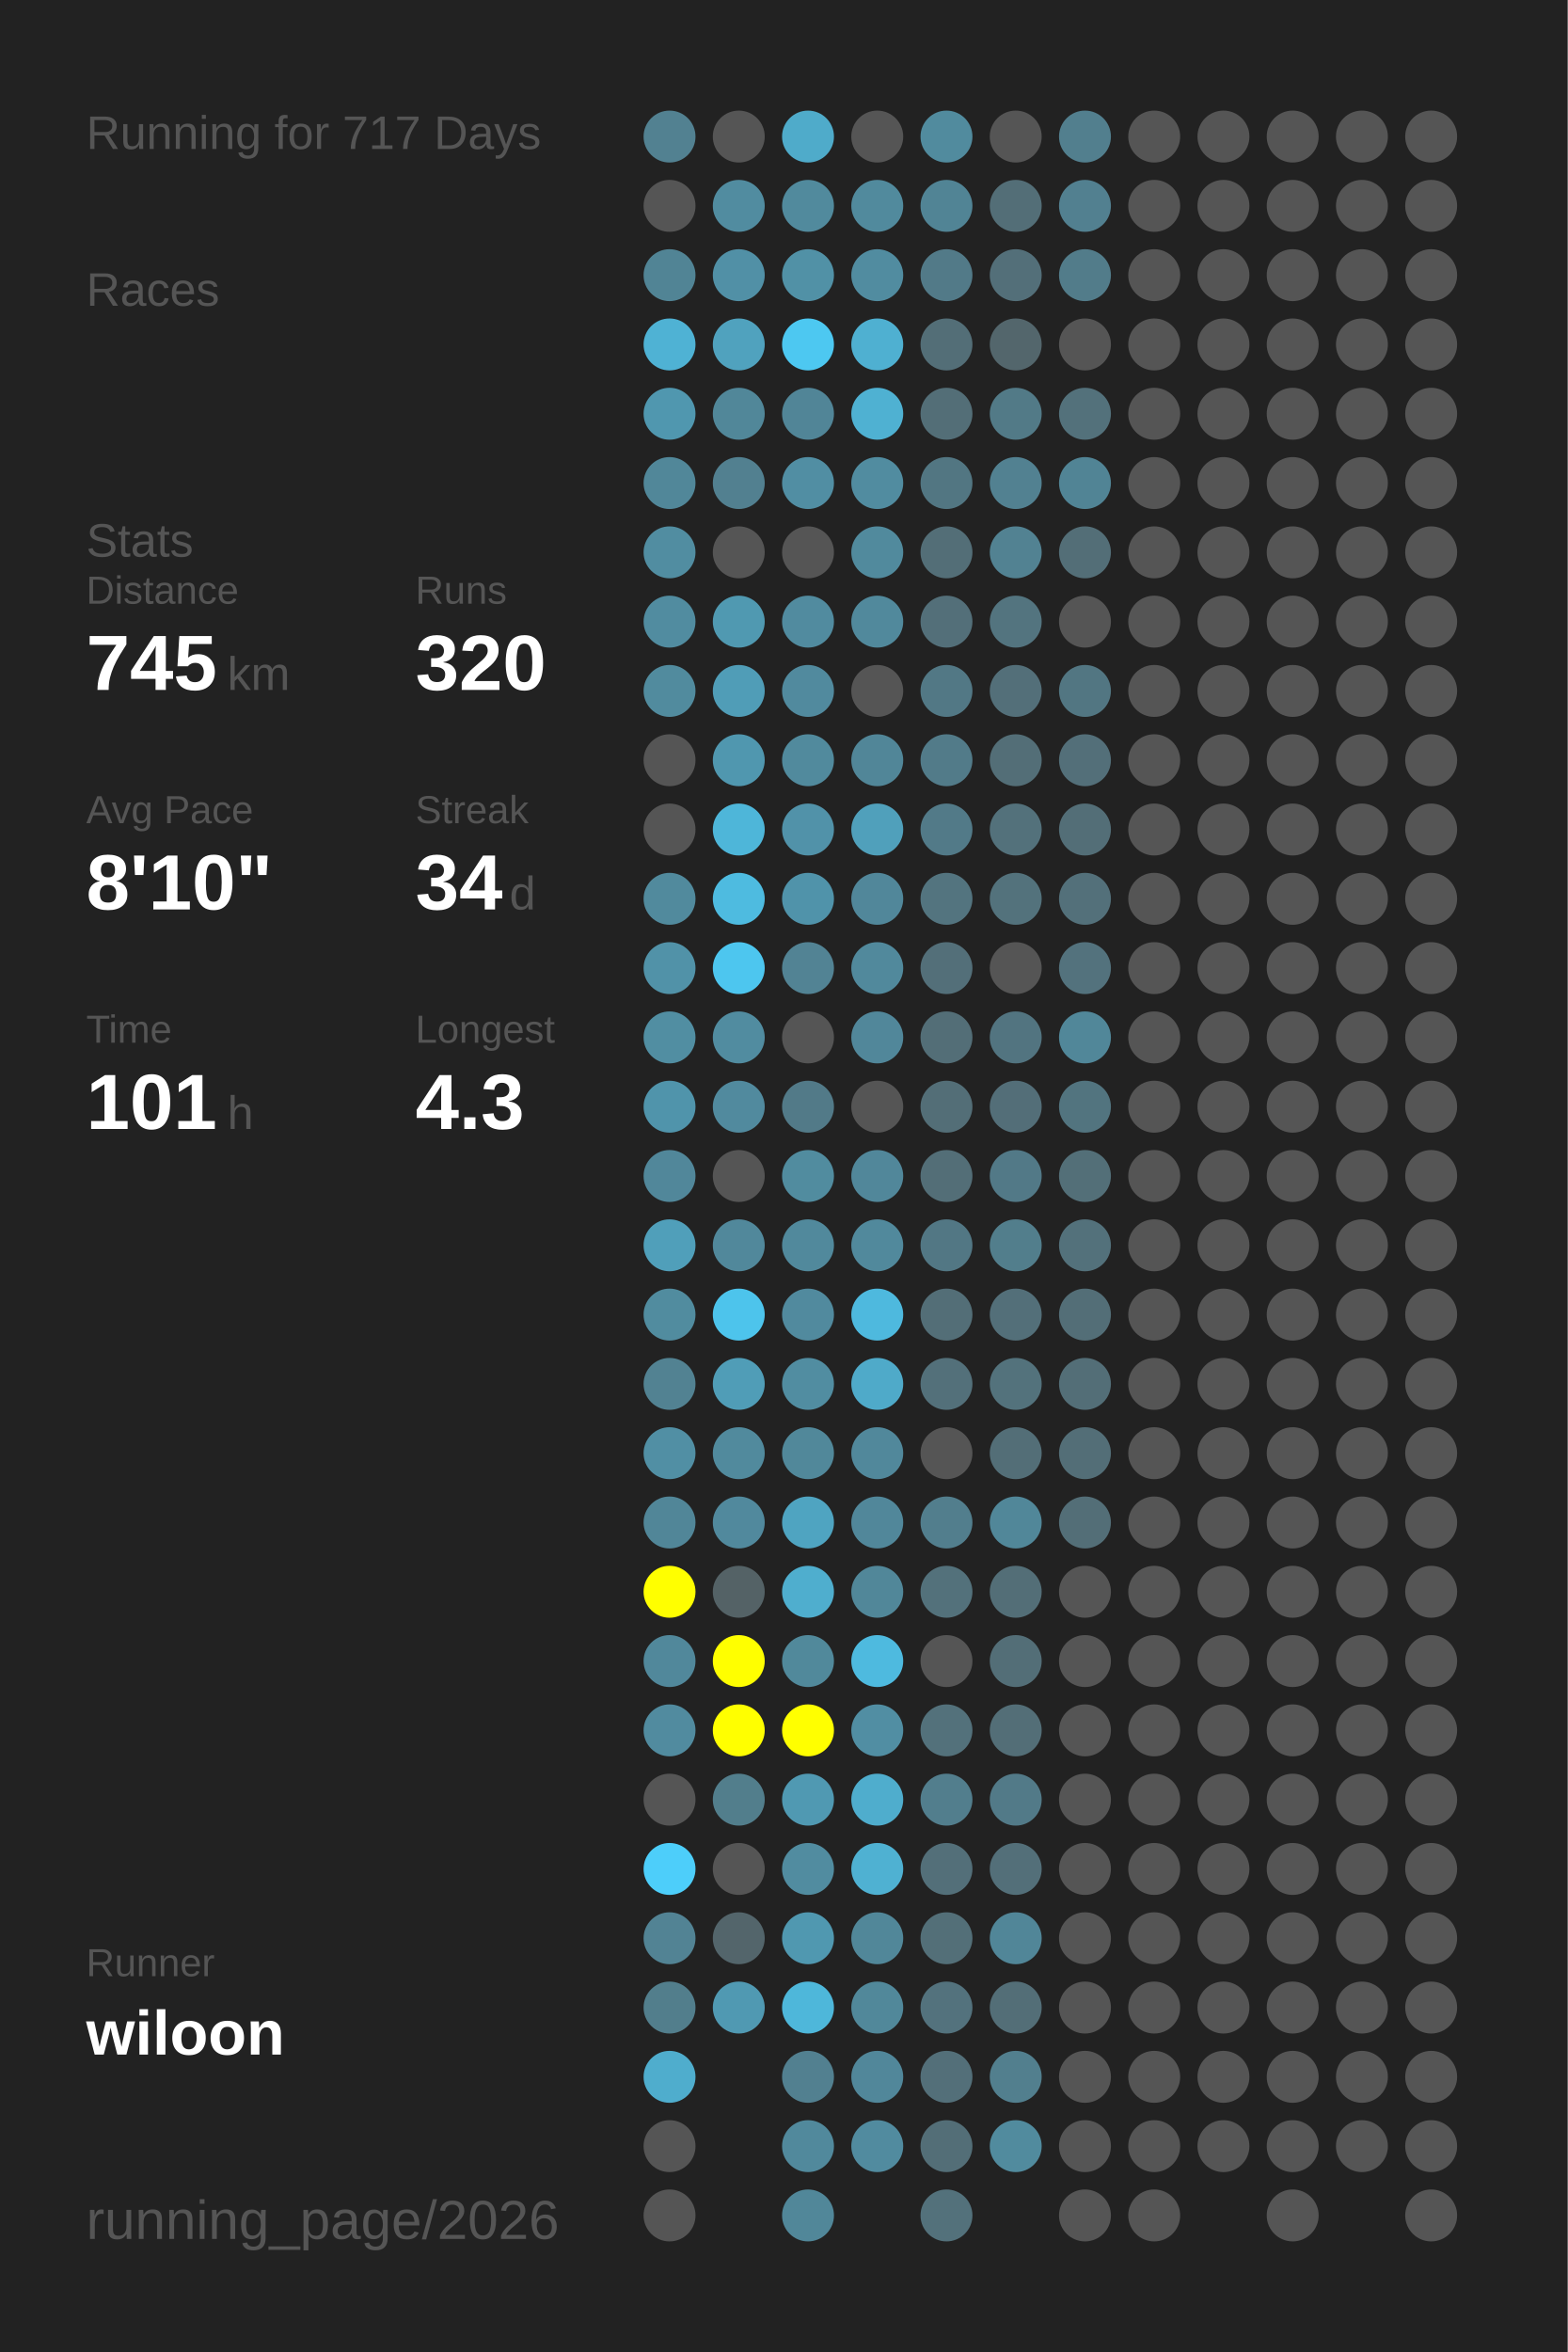
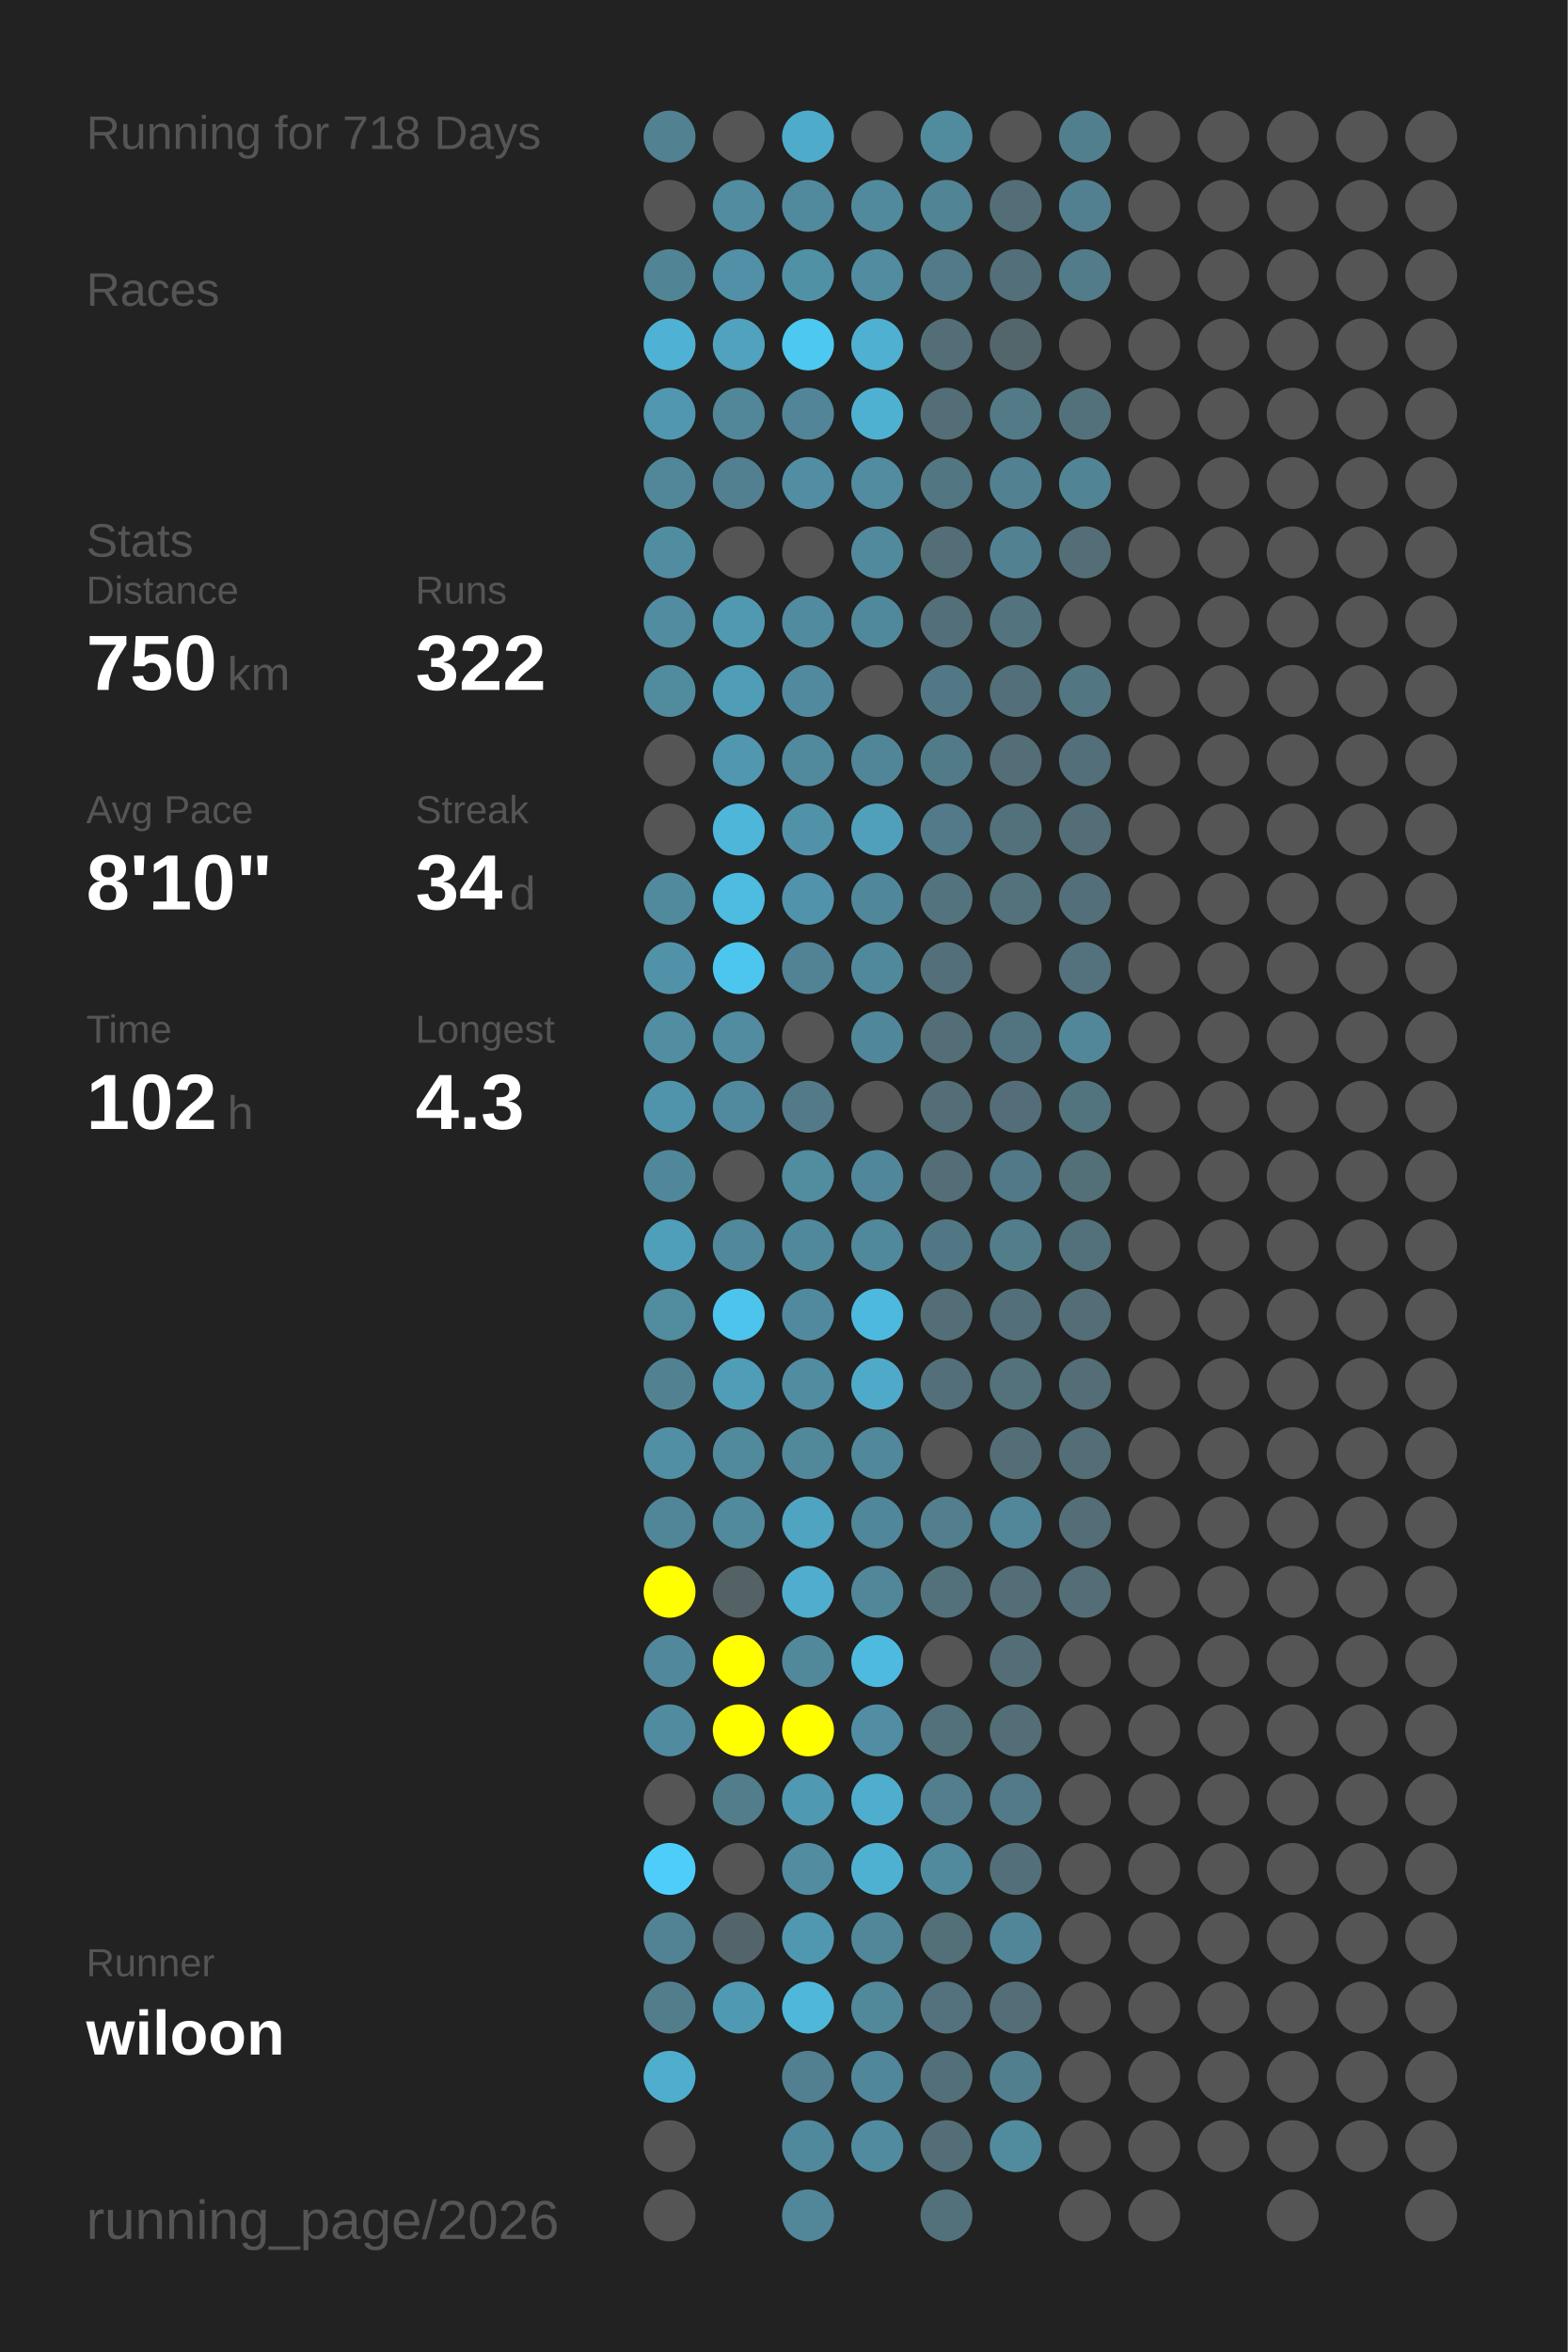
<svg xmlns="http://www.w3.org/2000/svg" baseProfile="full" height="300mm" version="1.1" viewBox="0,0,200,300" width="200mm">
  <defs />
  <rect fill="#222222" height="300" width="200" x="0" y="0" />
-   <text fill="#555555" style="font-size:6px; font-family:Arial;" x="11" y="19">Running for 717 Days</text>
+   <text fill="#555555" style="font-size:6px; font-family:Arial;" x="11" y="19">Running for 718 Days</text>
  <text fill="#555555" style="font-size:6px; font-family:Arial;" x="11" y="39">Races</text>
  <text fill="#555555" style="font-size:6px; font-family:Arial;" x="11" y="71">Stats</text>
  <text fill="#555555" style="font-size:5px; font-family:Arial;" x="11" y="77">Distance</text>
-   <text fill="#FFFFFF" style="font-size:10px; font-family:Arial; font-weight:bold;" x="11" y="88">745</text>
+   <text fill="#FFFFFF" style="font-size:10px; font-family:Arial; font-weight:bold;" x="11" y="88">750</text>
  <text fill="#555555" style="font-size:6px; font-family:Arial;" x="29" y="88">km</text>
  <text fill="#555555" style="font-size:5px; font-family:Arial;" x="53" y="77">Runs</text>
-   <text fill="#FFFFFF" style="font-size:10px; font-family:Arial; font-weight:bold;" x="53" y="88">320</text>
+   <text fill="#FFFFFF" style="font-size:10px; font-family:Arial; font-weight:bold;" x="53" y="88">322</text>
  <text fill="#555555" style="font-size:5px; font-family:Arial;" x="11" y="105">Avg Pace</text>
  <text fill="#FFFFFF" style="font-size:10px; font-family:Arial; font-weight:bold;" x="11" y="116">8'10"</text>
  <text fill="#555555" style="font-size:5px; font-family:Arial;" x="53" y="105">Streak</text>
  <text fill="#FFFFFF" style="font-size:10px; font-family:Arial; font-weight:bold;" x="53" y="116">34</text>
  <text fill="#555555" style="font-size:6px; font-family:Arial;" x="65" y="116">d</text>
  <text fill="#555555" style="font-size:5px; font-family:Arial;" x="11" y="133">Time</text>
-   <text fill="#FFFFFF" style="font-size:10px; font-family:Arial; font-weight:bold;" x="11" y="144">101</text>
+   <text fill="#FFFFFF" style="font-size:10px; font-family:Arial; font-weight:bold;" x="11" y="144">102</text>
  <text fill="#555555" style="font-size:6px; font-family:Arial;" x="29" y="144">h</text>
  <text fill="#555555" style="font-size:5px; font-family:Arial;" x="53" y="133">Longest</text>
  <text fill="#FFFFFF" style="font-size:10px; font-family:Arial; font-weight:bold;" x="53" y="144">4.3</text>
  <text fill="#555555" style="font-size:5px; font-family:Arial;" x="11" y="252.065">Runner</text>
  <text fill="#FFFFFF" style="font-size:8px; font-family:Arial; font-weight:bold;" x="11" y="262.065">wiloon</text>
  <text fill="#555555" style="font-size:7px; font-family:Arial;" x="11" y="285.581">running_page/2026</text>
  <circle cx="85.417" cy="17.419" fill="#528191" r="3.312" />
  <circle cx="85.417" cy="26.258" fill="#555555" r="3.312" />
  <circle cx="85.417" cy="35.097" fill="#518495" r="3.312" />
  <circle cx="85.417" cy="43.935" fill="#4fb2d4" r="3.312" />
  <circle cx="85.417" cy="52.774" fill="#5097af" r="3.312" />
  <circle cx="85.417" cy="61.613" fill="#518799" r="3.312" />
  <circle cx="85.417" cy="70.452" fill="#518da1" r="3.312" />
  <circle cx="85.417" cy="79.29" fill="#518ca0" r="3.312" />
  <circle cx="85.417" cy="88.129" fill="#518b9e" r="3.312" />
  <circle cx="85.417" cy="96.968" fill="#555555" r="3.312" />
  <circle cx="85.417" cy="105.806" fill="#555555" r="3.312" />
  <circle cx="85.417" cy="114.645" fill="#518a9d" r="3.312" />
  <circle cx="85.417" cy="123.484" fill="#5192a8" r="3.312" />
  <circle cx="85.417" cy="132.323" fill="#518ea2" r="3.312" />
  <circle cx="85.417" cy="141.161" fill="#5094ab" r="3.312" />
  <circle cx="85.417" cy="150" fill="#51879a" r="3.312" />
  <circle cx="85.417" cy="158.839" fill="#509fba" r="3.312" />
  <circle cx="85.417" cy="167.677" fill="#518c9f" r="3.312" />
  <circle cx="85.417" cy="176.516" fill="#528292" r="3.312" />
  <circle cx="85.417" cy="185.355" fill="#518fa4" r="3.312" />
  <circle cx="85.417" cy="194.194" fill="#518698" r="3.312" />
  <circle cx="85.417" cy="203.032" fill="#FFFF00" r="3.312" />
  <circle cx="85.417" cy="211.871" fill="#51889b" r="3.312" />
  <circle cx="85.417" cy="220.71" fill="#518b9f" r="3.312" />
  <circle cx="85.417" cy="229.548" fill="#555555" r="3.312" />
  <circle cx="85.417" cy="238.387" fill="#4dcefa" r="3.312" />
  <circle cx="85.417" cy="247.226" fill="#528394" r="3.312" />
  <circle cx="85.417" cy="256.065" fill="#527e8c" r="3.312" />
  <circle cx="85.417" cy="264.903" fill="#4fadcd" r="3.312" />
  <circle cx="85.417" cy="273.742" fill="#555555" r="3.312" />
  <circle cx="85.417" cy="282.581" fill="#555555" r="3.312" />
  <circle cx="94.25" cy="17.419" fill="#555555" r="3.312" />
  <circle cx="94.25" cy="26.258" fill="#518ca0" r="3.312" />
  <circle cx="94.25" cy="35.097" fill="#5190a6" r="3.312" />
  <circle cx="94.25" cy="43.935" fill="#50a2be" r="3.312" />
  <circle cx="94.25" cy="52.774" fill="#518799" r="3.312" />
  <circle cx="94.25" cy="61.613" fill="#528090" r="3.312" />
  <circle cx="94.25" cy="70.452" fill="#555555" r="3.312" />
  <circle cx="94.25" cy="79.29" fill="#5099b1" r="3.312" />
  <circle cx="94.25" cy="88.129" fill="#509db7" r="3.312" />
  <circle cx="94.25" cy="96.968" fill="#5097af" r="3.312" />
  <circle cx="94.25" cy="105.806" fill="#4eb6d9" r="3.312" />
  <circle cx="94.25" cy="114.645" fill="#4ebbe0" r="3.312" />
  <circle cx="94.25" cy="123.484" fill="#4dc6ef" r="3.312" />
  <circle cx="94.25" cy="132.323" fill="#518ca0" r="3.312" />
  <circle cx="94.25" cy="141.161" fill="#518a9e" r="3.312" />
  <circle cx="94.25" cy="150" fill="#555555" r="3.312" />
  <circle cx="94.25" cy="158.839" fill="#51889b" r="3.312" />
  <circle cx="94.25" cy="167.677" fill="#4dc4ec" r="3.312" />
  <circle cx="94.25" cy="176.516" fill="#509db7" r="3.312" />
  <circle cx="94.25" cy="185.355" fill="#518a9d" r="3.312" />
  <circle cx="94.25" cy="194.194" fill="#51899d" r="3.312" />
  <circle cx="94.25" cy="203.032" fill="#546266" r="3.312" />
  <circle cx="94.25" cy="211.871" fill="#FFFF00" r="3.312" />
  <circle cx="94.25" cy="220.71" fill="#FFFF00" r="3.312" />
  <circle cx="94.25" cy="229.548" fill="#527e8c" r="3.312" />
  <circle cx="94.25" cy="238.387" fill="#555555" r="3.312" />
  <circle cx="94.25" cy="247.226" fill="#53656b" r="3.312" />
  <circle cx="94.25" cy="256.065" fill="#5099b2" r="3.312" />
  <circle cx="103.083" cy="17.419" fill="#4fabca" r="3.312" />
  <circle cx="103.083" cy="26.258" fill="#518a9d" r="3.312" />
  <circle cx="103.083" cy="35.097" fill="#5191a6" r="3.312" />
  <circle cx="103.083" cy="43.935" fill="#4dc8f1" r="3.312" />
  <circle cx="103.083" cy="52.774" fill="#518597" r="3.312" />
  <circle cx="103.083" cy="61.613" fill="#518ea3" r="3.312" />
  <circle cx="103.083" cy="70.452" fill="#555555" r="3.312" />
  <circle cx="103.083" cy="79.29" fill="#518b9f" r="3.312" />
  <circle cx="103.083" cy="88.129" fill="#518a9e" r="3.312" />
  <circle cx="103.083" cy="96.968" fill="#518a9d" r="3.312" />
  <circle cx="103.083" cy="105.806" fill="#5192a9" r="3.312" />
  <circle cx="103.083" cy="114.645" fill="#5093aa" r="3.312" />
  <circle cx="103.083" cy="123.484" fill="#528394" r="3.312" />
  <circle cx="103.083" cy="132.323" fill="#555555" r="3.312" />
  <circle cx="103.083" cy="141.161" fill="#527a88" r="3.312" />
  <circle cx="103.083" cy="150" fill="#518c9f" r="3.312" />
  <circle cx="103.083" cy="158.839" fill="#51899c" r="3.312" />
  <circle cx="103.083" cy="167.677" fill="#518a9e" r="3.312" />
  <circle cx="103.083" cy="176.516" fill="#518da1" r="3.312" />
  <circle cx="103.083" cy="185.355" fill="#51889a" r="3.312" />
  <circle cx="103.083" cy="194.194" fill="#4fa4c1" r="3.312" />
  <circle cx="103.083" cy="203.032" fill="#4faece" r="3.312" />
  <circle cx="103.083" cy="211.871" fill="#51899b" r="3.312" />
  <circle cx="103.083" cy="220.71" fill="#FFFF00" r="3.312" />
  <circle cx="103.083" cy="229.548" fill="#5099b2" r="3.312" />
  <circle cx="103.083" cy="238.387" fill="#518ca0" r="3.312" />
  <circle cx="103.083" cy="247.226" fill="#5098b0" r="3.312" />
  <circle cx="103.083" cy="256.065" fill="#4eb7da" r="3.312" />
  <circle cx="103.083" cy="264.903" fill="#528090" r="3.312" />
  <circle cx="103.083" cy="273.742" fill="#51899c" r="3.312" />
  <circle cx="103.083" cy="282.581" fill="#518799" r="3.312" />
  <circle cx="111.917" cy="17.419" fill="#555555" r="3.312" />
  <circle cx="111.917" cy="26.258" fill="#518a9d" r="3.312" />
  <circle cx="111.917" cy="35.097" fill="#518ca0" r="3.312" />
  <circle cx="111.917" cy="43.935" fill="#4fb0d1" r="3.312" />
  <circle cx="111.917" cy="52.774" fill="#4fb1d2" r="3.312" />
  <circle cx="111.917" cy="61.613" fill="#518ca0" r="3.312" />
  <circle cx="111.917" cy="70.452" fill="#518a9d" r="3.312" />
  <circle cx="111.917" cy="79.29" fill="#51899c" r="3.312" />
  <circle cx="111.917" cy="88.129" fill="#555555" r="3.312" />
  <circle cx="111.917" cy="96.968" fill="#518698" r="3.312" />
  <circle cx="111.917" cy="105.806" fill="#50a0bb" r="3.312" />
  <circle cx="111.917" cy="114.645" fill="#51879a" r="3.312" />
  <circle cx="111.917" cy="123.484" fill="#51899c" r="3.312" />
  <circle cx="111.917" cy="132.323" fill="#51879a" r="3.312" />
  <circle cx="111.917" cy="141.161" fill="#555555" r="3.312" />
  <circle cx="111.917" cy="150" fill="#51879a" r="3.312" />
  <circle cx="111.917" cy="158.839" fill="#51899c" r="3.312" />
  <circle cx="111.917" cy="167.677" fill="#4eb9de" r="3.312" />
  <circle cx="111.917" cy="176.516" fill="#4faac9" r="3.312" />
  <circle cx="111.917" cy="185.355" fill="#51889b" r="3.312" />
  <circle cx="111.917" cy="194.194" fill="#51879a" r="3.312" />
  <circle cx="111.917" cy="203.032" fill="#518799" r="3.312" />
  <circle cx="111.917" cy="211.871" fill="#4ebadf" r="3.312" />
  <circle cx="111.917" cy="220.71" fill="#518ea3" r="3.312" />
  <circle cx="111.917" cy="229.548" fill="#4fadcd" r="3.312" />
  <circle cx="111.917" cy="238.387" fill="#4fb1d2" r="3.312" />
  <circle cx="111.917" cy="247.226" fill="#518799" r="3.312" />
  <circle cx="111.917" cy="256.065" fill="#51889a" r="3.312" />
  <circle cx="111.917" cy="264.903" fill="#51879a" r="3.312" />
  <circle cx="111.917" cy="273.742" fill="#518b9f" r="3.312" />
  <circle cx="120.75" cy="17.419" fill="#518b9e" r="3.312" />
  <circle cx="120.75" cy="26.258" fill="#518495" r="3.312" />
  <circle cx="120.75" cy="35.097" fill="#527a88" r="3.312" />
  <circle cx="120.75" cy="43.935" fill="#536e77" r="3.312" />
  <circle cx="120.75" cy="52.774" fill="#536e77" r="3.312" />
  <circle cx="120.75" cy="61.613" fill="#527682" r="3.312" />
  <circle cx="120.75" cy="70.452" fill="#536e77" r="3.312" />
  <circle cx="120.75" cy="79.29" fill="#536f79" r="3.312" />
  <circle cx="120.75" cy="88.129" fill="#527885" r="3.312" />
  <circle cx="120.75" cy="96.968" fill="#527b89" r="3.312" />
  <circle cx="120.75" cy="105.806" fill="#527a88" r="3.312" />
  <circle cx="120.75" cy="114.645" fill="#53747f" r="3.312" />
  <circle cx="120.75" cy="123.484" fill="#536f79" r="3.312" />
  <circle cx="120.75" cy="132.323" fill="#536e77" r="3.312" />
  <circle cx="120.75" cy="141.161" fill="#536e77" r="3.312" />
  <circle cx="120.75" cy="150" fill="#536e77" r="3.312" />
  <circle cx="120.75" cy="158.839" fill="#527784" r="3.312" />
  <circle cx="120.75" cy="167.677" fill="#536e77" r="3.312" />
  <circle cx="120.75" cy="176.516" fill="#53707a" r="3.312" />
  <circle cx="120.75" cy="185.355" fill="#555555" r="3.312" />
  <circle cx="120.75" cy="194.194" fill="#527e8d" r="3.312" />
  <circle cx="120.75" cy="203.032" fill="#53717b" r="3.312" />
  <circle cx="120.75" cy="211.871" fill="#555555" r="3.312" />
  <circle cx="120.75" cy="220.71" fill="#53717b" r="3.312" />
  <circle cx="120.75" cy="229.548" fill="#527e8d" r="3.312" />
-   <circle cx="120.75" cy="238.387" fill="#536f79" r="3.312" />
+   <circle cx="120.75" cy="238.387" fill="#518a9d" r="3.312" />
  <circle cx="120.75" cy="247.226" fill="#536f78" r="3.312" />
  <circle cx="120.75" cy="256.065" fill="#53727d" r="3.312" />
  <circle cx="120.75" cy="264.903" fill="#536f79" r="3.312" />
  <circle cx="120.75" cy="273.742" fill="#536e77" r="3.312" />
  <circle cx="120.75" cy="282.581" fill="#53717b" r="3.312" />
  <circle cx="129.583" cy="17.419" fill="#555555" r="3.312" />
  <circle cx="129.583" cy="26.258" fill="#536e77" r="3.312" />
  <circle cx="129.583" cy="35.097" fill="#536f79" r="3.312" />
  <circle cx="129.583" cy="43.935" fill="#53666c" r="3.312" />
  <circle cx="129.583" cy="52.774" fill="#527a87" r="3.312" />
  <circle cx="129.583" cy="61.613" fill="#528191" r="3.312" />
  <circle cx="129.583" cy="70.452" fill="#528292" r="3.312" />
  <circle cx="129.583" cy="79.29" fill="#53747f" r="3.312" />
  <circle cx="129.583" cy="88.129" fill="#536f79" r="3.312" />
  <circle cx="129.583" cy="96.968" fill="#536e77" r="3.312" />
  <circle cx="129.583" cy="105.806" fill="#53717b" r="3.312" />
  <circle cx="129.583" cy="114.645" fill="#53727c" r="3.312" />
  <circle cx="129.583" cy="123.484" fill="#555555" r="3.312" />
  <circle cx="129.583" cy="132.323" fill="#527480" r="3.312" />
  <circle cx="129.583" cy="141.161" fill="#536e78" r="3.312" />
  <circle cx="129.583" cy="150" fill="#527987" r="3.312" />
  <circle cx="129.583" cy="158.839" fill="#527e8c" r="3.312" />
  <circle cx="129.583" cy="167.677" fill="#536f79" r="3.312" />
  <circle cx="129.583" cy="176.516" fill="#53727c" r="3.312" />
  <circle cx="129.583" cy="185.355" fill="#536e77" r="3.312" />
  <circle cx="129.583" cy="194.194" fill="#518799" r="3.312" />
  <circle cx="129.583" cy="203.032" fill="#536e77" r="3.312" />
  <circle cx="129.583" cy="211.871" fill="#536e77" r="3.312" />
  <circle cx="129.583" cy="220.71" fill="#536e77" r="3.312" />
  <circle cx="129.583" cy="229.548" fill="#527a88" r="3.312" />
  <circle cx="129.583" cy="238.387" fill="#536f79" r="3.312" />
  <circle cx="129.583" cy="247.226" fill="#518698" r="3.312" />
  <circle cx="129.583" cy="256.065" fill="#536e77" r="3.312" />
  <circle cx="129.583" cy="264.903" fill="#527f8e" r="3.312" />
  <circle cx="129.583" cy="273.742" fill="#518b9e" r="3.312" />
  <circle cx="138.417" cy="17.419" fill="#527f8e" r="3.312" />
  <circle cx="138.417" cy="26.258" fill="#528090" r="3.312" />
  <circle cx="138.417" cy="35.097" fill="#527c8a" r="3.312" />
  <circle cx="138.417" cy="43.935" fill="#555555" r="3.312" />
  <circle cx="138.417" cy="52.774" fill="#53717b" r="3.312" />
  <circle cx="138.417" cy="61.613" fill="#518495" r="3.312" />
  <circle cx="138.417" cy="70.452" fill="#536e77" r="3.312" />
  <circle cx="138.417" cy="79.29" fill="#555555" r="3.312" />
  <circle cx="138.417" cy="88.129" fill="#527682" r="3.312" />
  <circle cx="138.417" cy="96.968" fill="#536f79" r="3.312" />
  <circle cx="138.417" cy="105.806" fill="#536e77" r="3.312" />
  <circle cx="138.417" cy="114.645" fill="#53707a" r="3.312" />
  <circle cx="138.417" cy="123.484" fill="#53727d" r="3.312" />
  <circle cx="138.417" cy="132.323" fill="#518799" r="3.312" />
  <circle cx="138.417" cy="141.161" fill="#52747f" r="3.312" />
  <circle cx="138.417" cy="150" fill="#536f78" r="3.312" />
  <circle cx="138.417" cy="158.839" fill="#53717b" r="3.312" />
  <circle cx="138.417" cy="167.677" fill="#536e77" r="3.312" />
  <circle cx="138.417" cy="176.516" fill="#536e77" r="3.312" />
  <circle cx="138.417" cy="185.355" fill="#536e77" r="3.312" />
  <circle cx="138.417" cy="194.194" fill="#536e77" r="3.312" />
-   <circle cx="138.417" cy="203.032" fill="#555555" r="3.312" />
+   <circle cx="138.417" cy="203.032" fill="#536e77" r="3.312" />
  <circle cx="138.417" cy="211.871" fill="#555555" r="3.312" />
  <circle cx="138.417" cy="220.71" fill="#555555" r="3.312" />
  <circle cx="138.417" cy="229.548" fill="#555555" r="3.312" />
  <circle cx="138.417" cy="238.387" fill="#555555" r="3.312" />
  <circle cx="138.417" cy="247.226" fill="#555555" r="3.312" />
  <circle cx="138.417" cy="256.065" fill="#555555" r="3.312" />
  <circle cx="138.417" cy="264.903" fill="#555555" r="3.312" />
  <circle cx="138.417" cy="273.742" fill="#555555" r="3.312" />
  <circle cx="138.417" cy="282.581" fill="#555555" r="3.312" />
  <circle cx="147.25" cy="17.419" fill="#555555" r="3.312" />
  <circle cx="147.25" cy="26.258" fill="#555555" r="3.312" />
  <circle cx="147.25" cy="35.097" fill="#555555" r="3.312" />
  <circle cx="147.25" cy="43.935" fill="#555555" r="3.312" />
  <circle cx="147.25" cy="52.774" fill="#555555" r="3.312" />
  <circle cx="147.25" cy="61.613" fill="#555555" r="3.312" />
  <circle cx="147.25" cy="70.452" fill="#555555" r="3.312" />
  <circle cx="147.25" cy="79.29" fill="#555555" r="3.312" />
  <circle cx="147.25" cy="88.129" fill="#555555" r="3.312" />
  <circle cx="147.25" cy="96.968" fill="#555555" r="3.312" />
  <circle cx="147.25" cy="105.806" fill="#555555" r="3.312" />
  <circle cx="147.25" cy="114.645" fill="#555555" r="3.312" />
  <circle cx="147.25" cy="123.484" fill="#555555" r="3.312" />
  <circle cx="147.25" cy="132.323" fill="#555555" r="3.312" />
  <circle cx="147.25" cy="141.161" fill="#555555" r="3.312" />
  <circle cx="147.25" cy="150" fill="#555555" r="3.312" />
  <circle cx="147.25" cy="158.839" fill="#555555" r="3.312" />
  <circle cx="147.25" cy="167.677" fill="#555555" r="3.312" />
  <circle cx="147.25" cy="176.516" fill="#555555" r="3.312" />
  <circle cx="147.25" cy="185.355" fill="#555555" r="3.312" />
  <circle cx="147.25" cy="194.194" fill="#555555" r="3.312" />
  <circle cx="147.25" cy="203.032" fill="#555555" r="3.312" />
  <circle cx="147.25" cy="211.871" fill="#555555" r="3.312" />
  <circle cx="147.25" cy="220.71" fill="#555555" r="3.312" />
  <circle cx="147.25" cy="229.548" fill="#555555" r="3.312" />
  <circle cx="147.25" cy="238.387" fill="#555555" r="3.312" />
  <circle cx="147.25" cy="247.226" fill="#555555" r="3.312" />
  <circle cx="147.25" cy="256.065" fill="#555555" r="3.312" />
  <circle cx="147.25" cy="264.903" fill="#555555" r="3.312" />
  <circle cx="147.25" cy="273.742" fill="#555555" r="3.312" />
  <circle cx="147.25" cy="282.581" fill="#555555" r="3.312" />
  <circle cx="156.083" cy="17.419" fill="#555555" r="3.312" />
  <circle cx="156.083" cy="26.258" fill="#555555" r="3.312" />
  <circle cx="156.083" cy="35.097" fill="#555555" r="3.312" />
  <circle cx="156.083" cy="43.935" fill="#555555" r="3.312" />
  <circle cx="156.083" cy="52.774" fill="#555555" r="3.312" />
  <circle cx="156.083" cy="61.613" fill="#555555" r="3.312" />
  <circle cx="156.083" cy="70.452" fill="#555555" r="3.312" />
  <circle cx="156.083" cy="79.29" fill="#555555" r="3.312" />
  <circle cx="156.083" cy="88.129" fill="#555555" r="3.312" />
  <circle cx="156.083" cy="96.968" fill="#555555" r="3.312" />
  <circle cx="156.083" cy="105.806" fill="#555555" r="3.312" />
  <circle cx="156.083" cy="114.645" fill="#555555" r="3.312" />
  <circle cx="156.083" cy="123.484" fill="#555555" r="3.312" />
  <circle cx="156.083" cy="132.323" fill="#555555" r="3.312" />
  <circle cx="156.083" cy="141.161" fill="#555555" r="3.312" />
  <circle cx="156.083" cy="150" fill="#555555" r="3.312" />
  <circle cx="156.083" cy="158.839" fill="#555555" r="3.312" />
  <circle cx="156.083" cy="167.677" fill="#555555" r="3.312" />
  <circle cx="156.083" cy="176.516" fill="#555555" r="3.312" />
  <circle cx="156.083" cy="185.355" fill="#555555" r="3.312" />
  <circle cx="156.083" cy="194.194" fill="#555555" r="3.312" />
  <circle cx="156.083" cy="203.032" fill="#555555" r="3.312" />
  <circle cx="156.083" cy="211.871" fill="#555555" r="3.312" />
  <circle cx="156.083" cy="220.71" fill="#555555" r="3.312" />
  <circle cx="156.083" cy="229.548" fill="#555555" r="3.312" />
  <circle cx="156.083" cy="238.387" fill="#555555" r="3.312" />
  <circle cx="156.083" cy="247.226" fill="#555555" r="3.312" />
  <circle cx="156.083" cy="256.065" fill="#555555" r="3.312" />
  <circle cx="156.083" cy="264.903" fill="#555555" r="3.312" />
  <circle cx="156.083" cy="273.742" fill="#555555" r="3.312" />
  <circle cx="164.917" cy="17.419" fill="#555555" r="3.312" />
  <circle cx="164.917" cy="26.258" fill="#555555" r="3.312" />
  <circle cx="164.917" cy="35.097" fill="#555555" r="3.312" />
  <circle cx="164.917" cy="43.935" fill="#555555" r="3.312" />
  <circle cx="164.917" cy="52.774" fill="#555555" r="3.312" />
  <circle cx="164.917" cy="61.613" fill="#555555" r="3.312" />
  <circle cx="164.917" cy="70.452" fill="#555555" r="3.312" />
  <circle cx="164.917" cy="79.29" fill="#555555" r="3.312" />
  <circle cx="164.917" cy="88.129" fill="#555555" r="3.312" />
  <circle cx="164.917" cy="96.968" fill="#555555" r="3.312" />
  <circle cx="164.917" cy="105.806" fill="#555555" r="3.312" />
  <circle cx="164.917" cy="114.645" fill="#555555" r="3.312" />
  <circle cx="164.917" cy="123.484" fill="#555555" r="3.312" />
  <circle cx="164.917" cy="132.323" fill="#555555" r="3.312" />
  <circle cx="164.917" cy="141.161" fill="#555555" r="3.312" />
  <circle cx="164.917" cy="150" fill="#555555" r="3.312" />
  <circle cx="164.917" cy="158.839" fill="#555555" r="3.312" />
  <circle cx="164.917" cy="167.677" fill="#555555" r="3.312" />
  <circle cx="164.917" cy="176.516" fill="#555555" r="3.312" />
  <circle cx="164.917" cy="185.355" fill="#555555" r="3.312" />
  <circle cx="164.917" cy="194.194" fill="#555555" r="3.312" />
  <circle cx="164.917" cy="203.032" fill="#555555" r="3.312" />
  <circle cx="164.917" cy="211.871" fill="#555555" r="3.312" />
  <circle cx="164.917" cy="220.71" fill="#555555" r="3.312" />
  <circle cx="164.917" cy="229.548" fill="#555555" r="3.312" />
  <circle cx="164.917" cy="238.387" fill="#555555" r="3.312" />
  <circle cx="164.917" cy="247.226" fill="#555555" r="3.312" />
  <circle cx="164.917" cy="256.065" fill="#555555" r="3.312" />
  <circle cx="164.917" cy="264.903" fill="#555555" r="3.312" />
  <circle cx="164.917" cy="273.742" fill="#555555" r="3.312" />
  <circle cx="164.917" cy="282.581" fill="#555555" r="3.312" />
  <circle cx="173.75" cy="17.419" fill="#555555" r="3.312" />
  <circle cx="173.75" cy="26.258" fill="#555555" r="3.312" />
  <circle cx="173.75" cy="35.097" fill="#555555" r="3.312" />
  <circle cx="173.75" cy="43.935" fill="#555555" r="3.312" />
  <circle cx="173.75" cy="52.774" fill="#555555" r="3.312" />
  <circle cx="173.75" cy="61.613" fill="#555555" r="3.312" />
  <circle cx="173.75" cy="70.452" fill="#555555" r="3.312" />
  <circle cx="173.75" cy="79.29" fill="#555555" r="3.312" />
  <circle cx="173.75" cy="88.129" fill="#555555" r="3.312" />
  <circle cx="173.75" cy="96.968" fill="#555555" r="3.312" />
  <circle cx="173.75" cy="105.806" fill="#555555" r="3.312" />
  <circle cx="173.75" cy="114.645" fill="#555555" r="3.312" />
  <circle cx="173.75" cy="123.484" fill="#555555" r="3.312" />
  <circle cx="173.75" cy="132.323" fill="#555555" r="3.312" />
  <circle cx="173.75" cy="141.161" fill="#555555" r="3.312" />
  <circle cx="173.75" cy="150" fill="#555555" r="3.312" />
  <circle cx="173.75" cy="158.839" fill="#555555" r="3.312" />
  <circle cx="173.75" cy="167.677" fill="#555555" r="3.312" />
  <circle cx="173.75" cy="176.516" fill="#555555" r="3.312" />
  <circle cx="173.75" cy="185.355" fill="#555555" r="3.312" />
  <circle cx="173.75" cy="194.194" fill="#555555" r="3.312" />
  <circle cx="173.75" cy="203.032" fill="#555555" r="3.312" />
  <circle cx="173.75" cy="211.871" fill="#555555" r="3.312" />
  <circle cx="173.75" cy="220.71" fill="#555555" r="3.312" />
  <circle cx="173.75" cy="229.548" fill="#555555" r="3.312" />
  <circle cx="173.75" cy="238.387" fill="#555555" r="3.312" />
  <circle cx="173.75" cy="247.226" fill="#555555" r="3.312" />
  <circle cx="173.75" cy="256.065" fill="#555555" r="3.312" />
  <circle cx="173.75" cy="264.903" fill="#555555" r="3.312" />
  <circle cx="173.75" cy="273.742" fill="#555555" r="3.312" />
  <circle cx="182.583" cy="17.419" fill="#555555" r="3.312" />
  <circle cx="182.583" cy="26.258" fill="#555555" r="3.312" />
  <circle cx="182.583" cy="35.097" fill="#555555" r="3.312" />
  <circle cx="182.583" cy="43.935" fill="#555555" r="3.312" />
  <circle cx="182.583" cy="52.774" fill="#555555" r="3.312" />
  <circle cx="182.583" cy="61.613" fill="#555555" r="3.312" />
  <circle cx="182.583" cy="70.452" fill="#555555" r="3.312" />
  <circle cx="182.583" cy="79.29" fill="#555555" r="3.312" />
  <circle cx="182.583" cy="88.129" fill="#555555" r="3.312" />
  <circle cx="182.583" cy="96.968" fill="#555555" r="3.312" />
  <circle cx="182.583" cy="105.806" fill="#555555" r="3.312" />
  <circle cx="182.583" cy="114.645" fill="#555555" r="3.312" />
  <circle cx="182.583" cy="123.484" fill="#555555" r="3.312" />
  <circle cx="182.583" cy="132.323" fill="#555555" r="3.312" />
  <circle cx="182.583" cy="141.161" fill="#555555" r="3.312" />
  <circle cx="182.583" cy="150" fill="#555555" r="3.312" />
  <circle cx="182.583" cy="158.839" fill="#555555" r="3.312" />
  <circle cx="182.583" cy="167.677" fill="#555555" r="3.312" />
  <circle cx="182.583" cy="176.516" fill="#555555" r="3.312" />
  <circle cx="182.583" cy="185.355" fill="#555555" r="3.312" />
  <circle cx="182.583" cy="194.194" fill="#555555" r="3.312" />
  <circle cx="182.583" cy="203.032" fill="#555555" r="3.312" />
  <circle cx="182.583" cy="211.871" fill="#555555" r="3.312" />
  <circle cx="182.583" cy="220.71" fill="#555555" r="3.312" />
  <circle cx="182.583" cy="229.548" fill="#555555" r="3.312" />
  <circle cx="182.583" cy="238.387" fill="#555555" r="3.312" />
  <circle cx="182.583" cy="247.226" fill="#555555" r="3.312" />
  <circle cx="182.583" cy="256.065" fill="#555555" r="3.312" />
  <circle cx="182.583" cy="264.903" fill="#555555" r="3.312" />
  <circle cx="182.583" cy="273.742" fill="#555555" r="3.312" />
  <circle cx="182.583" cy="282.581" fill="#555555" r="3.312" />
</svg>
